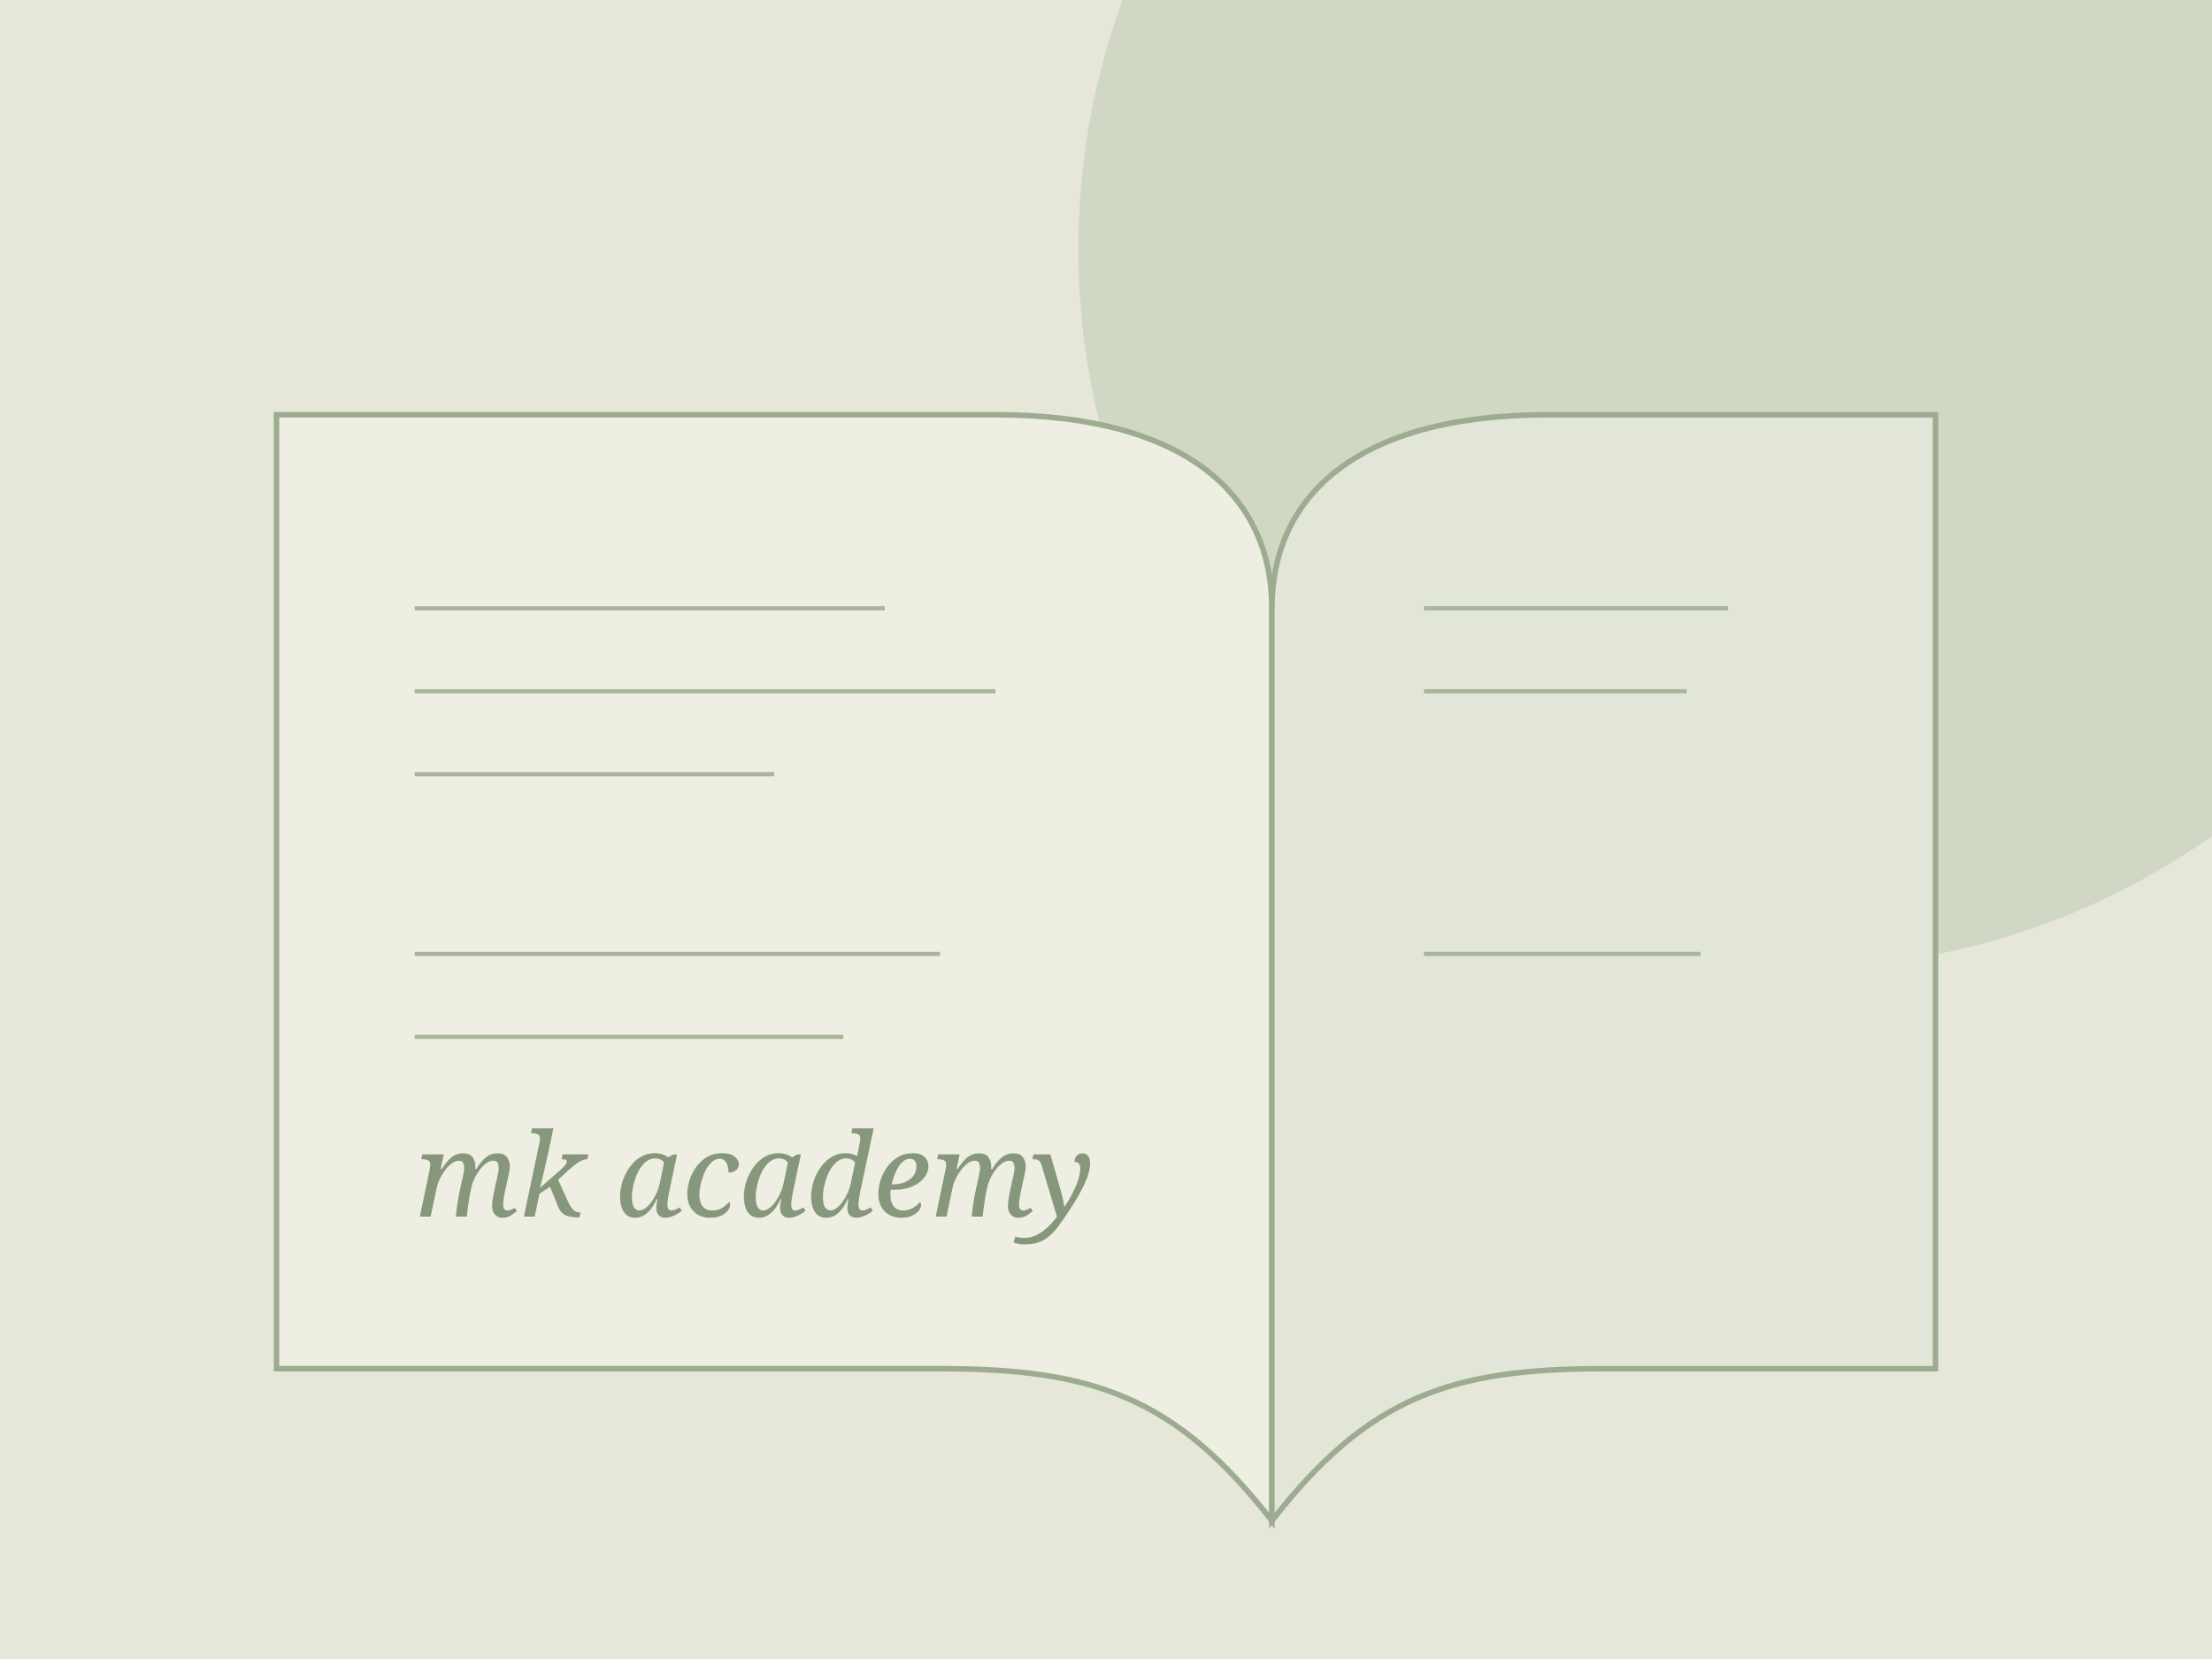
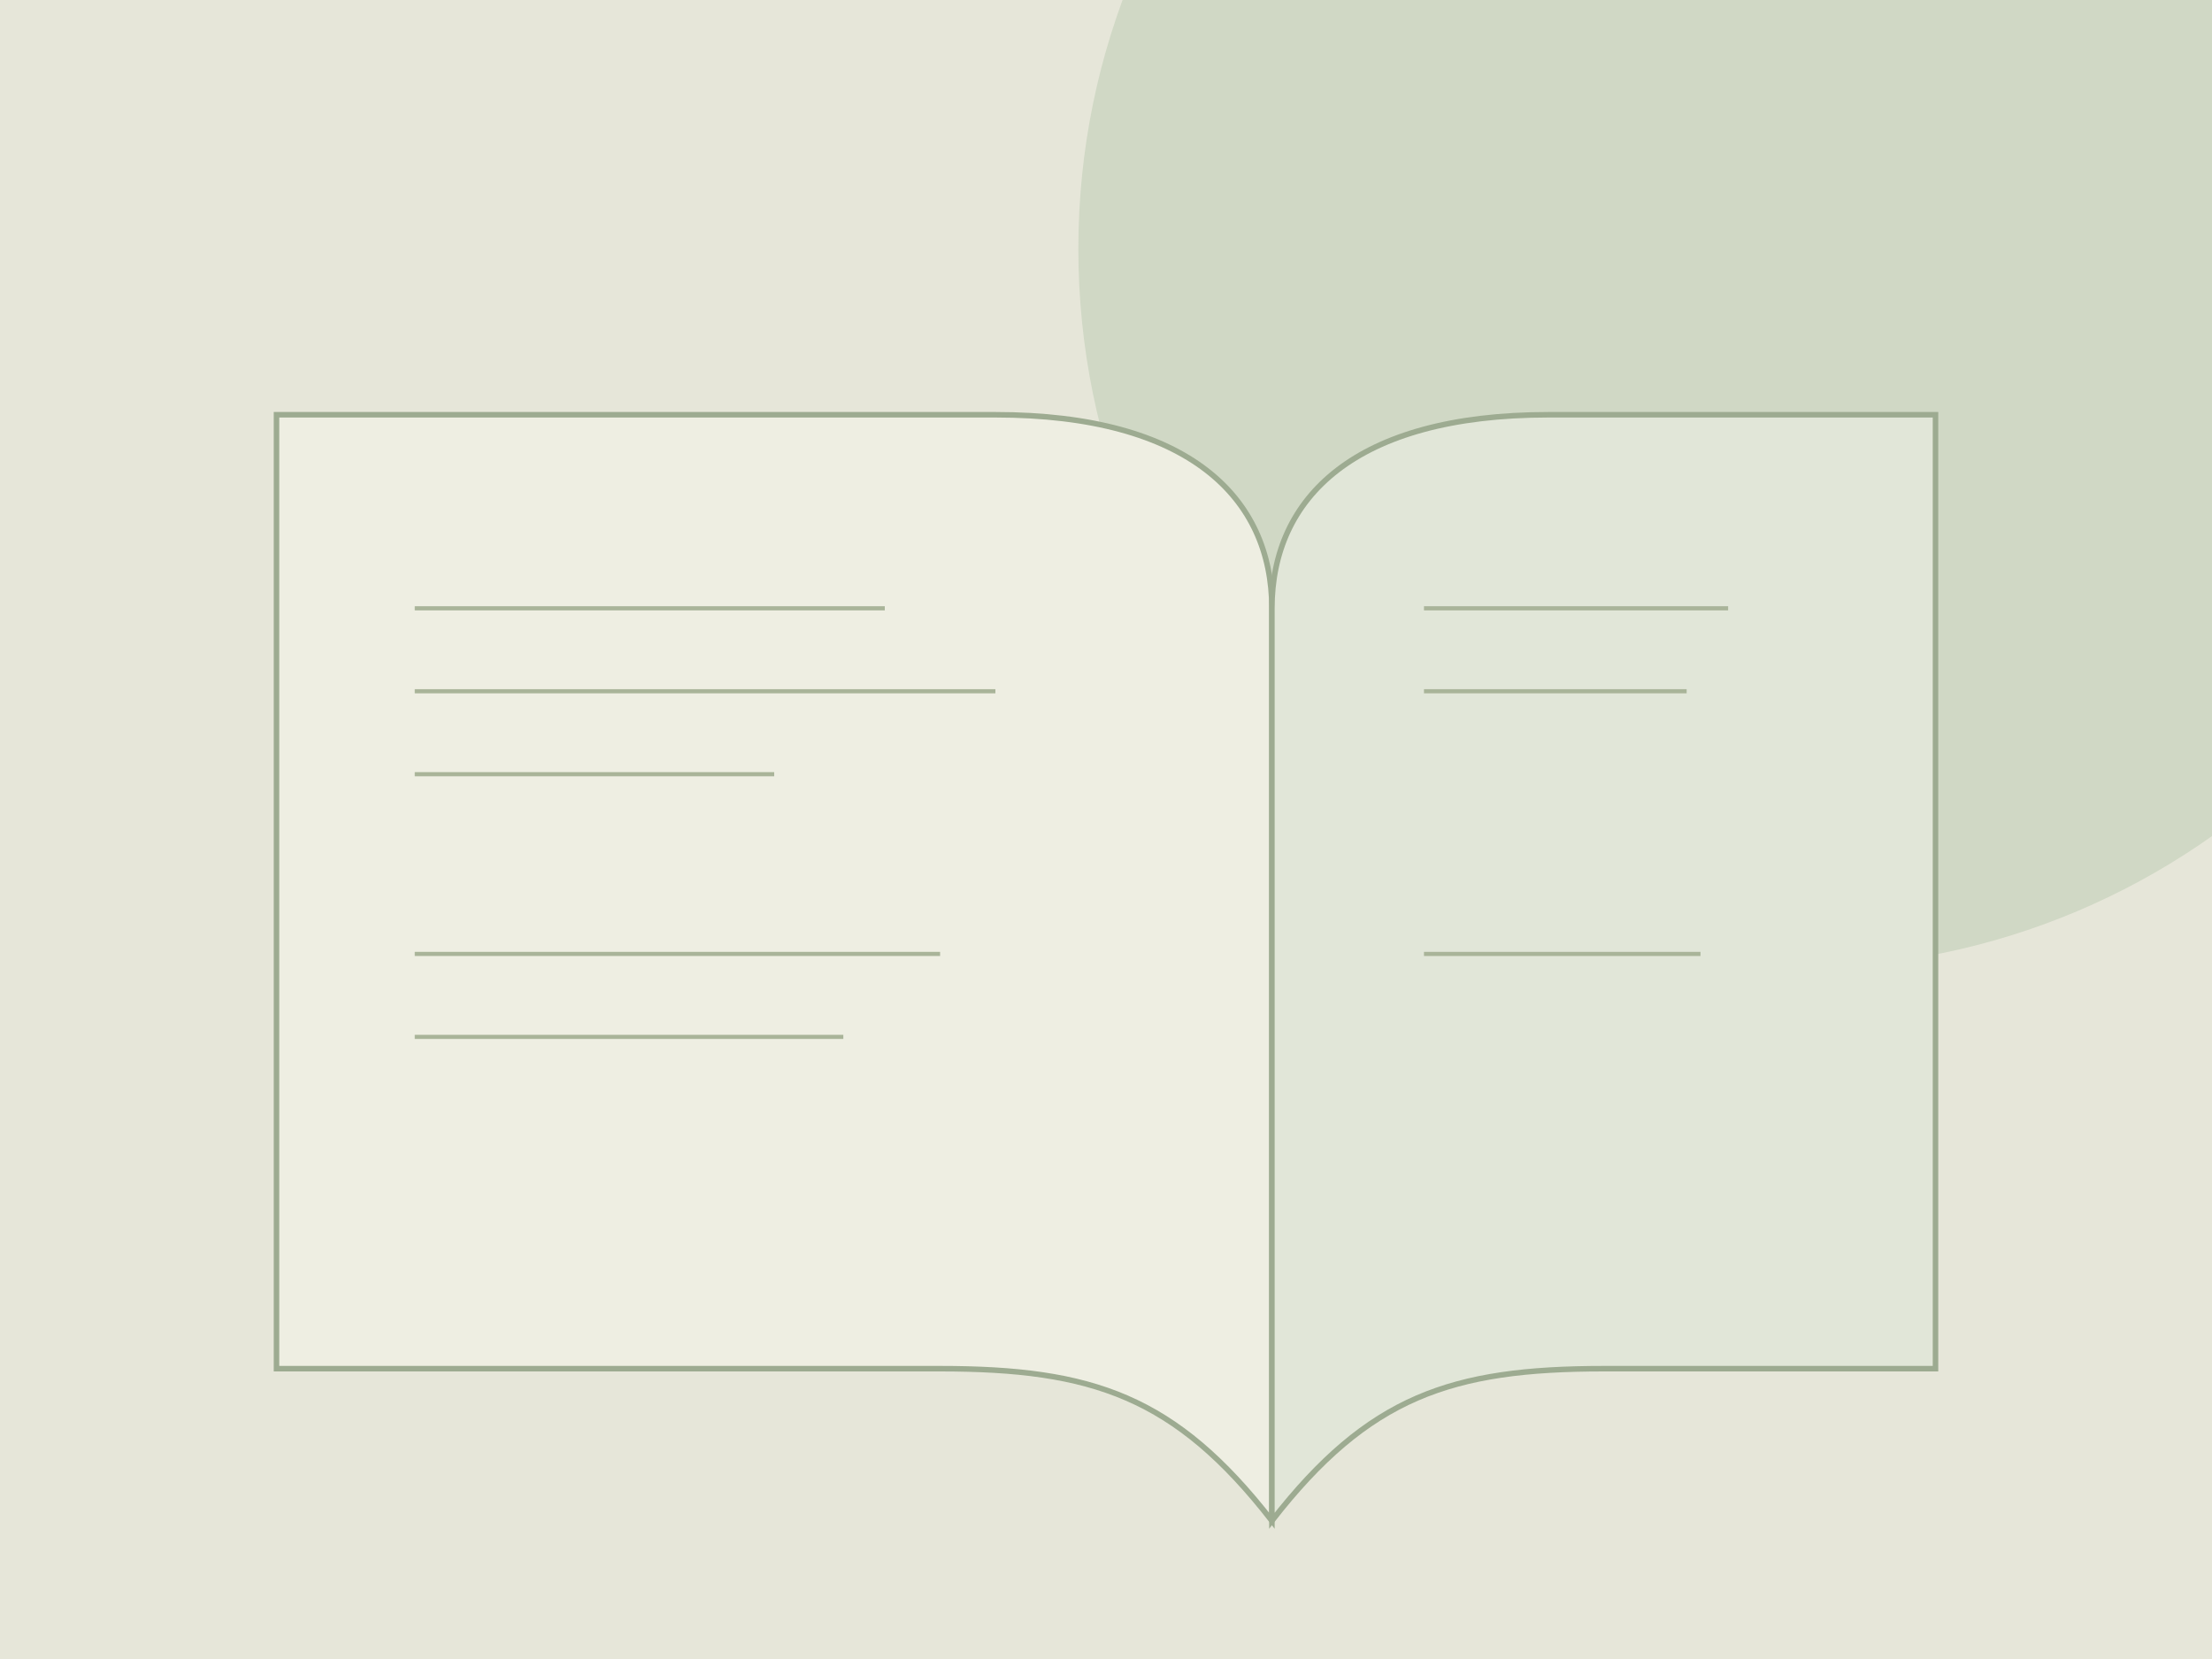
<svg xmlns="http://www.w3.org/2000/svg" viewBox="0 0 800 600" role="img">
  <rect width="100%" height="100%" fill="#e6e6d9" />
  <circle cx="650" cy="90" r="260" fill="#d0d8c5" />
  <path d="M100 150h260c70 0 100 30 100 70v330c-35-45-65-55-120-55H100Z" fill="#eeeee2" stroke="#9dab91" stroke-width="2" />
  <path d="M460 220c0-40 30-70 100-70h140v345H580c-55 0-85 10-120 55Z" fill="#e1e6d8" stroke="#9dab91" stroke-width="2" />
  <path d="M150 220h170m-170 30h210m-210 30h130m-130 65h190m-190 30h155m210-155h110m-110 30h95m-95 95h100" fill="none" stroke="#a9b499" stroke-width="1.5" />
-   <text x="150" y="440" fill="#87977b" font-family="Georgia,serif" font-size="42" font-style="italic">mk academy</text>
</svg>
